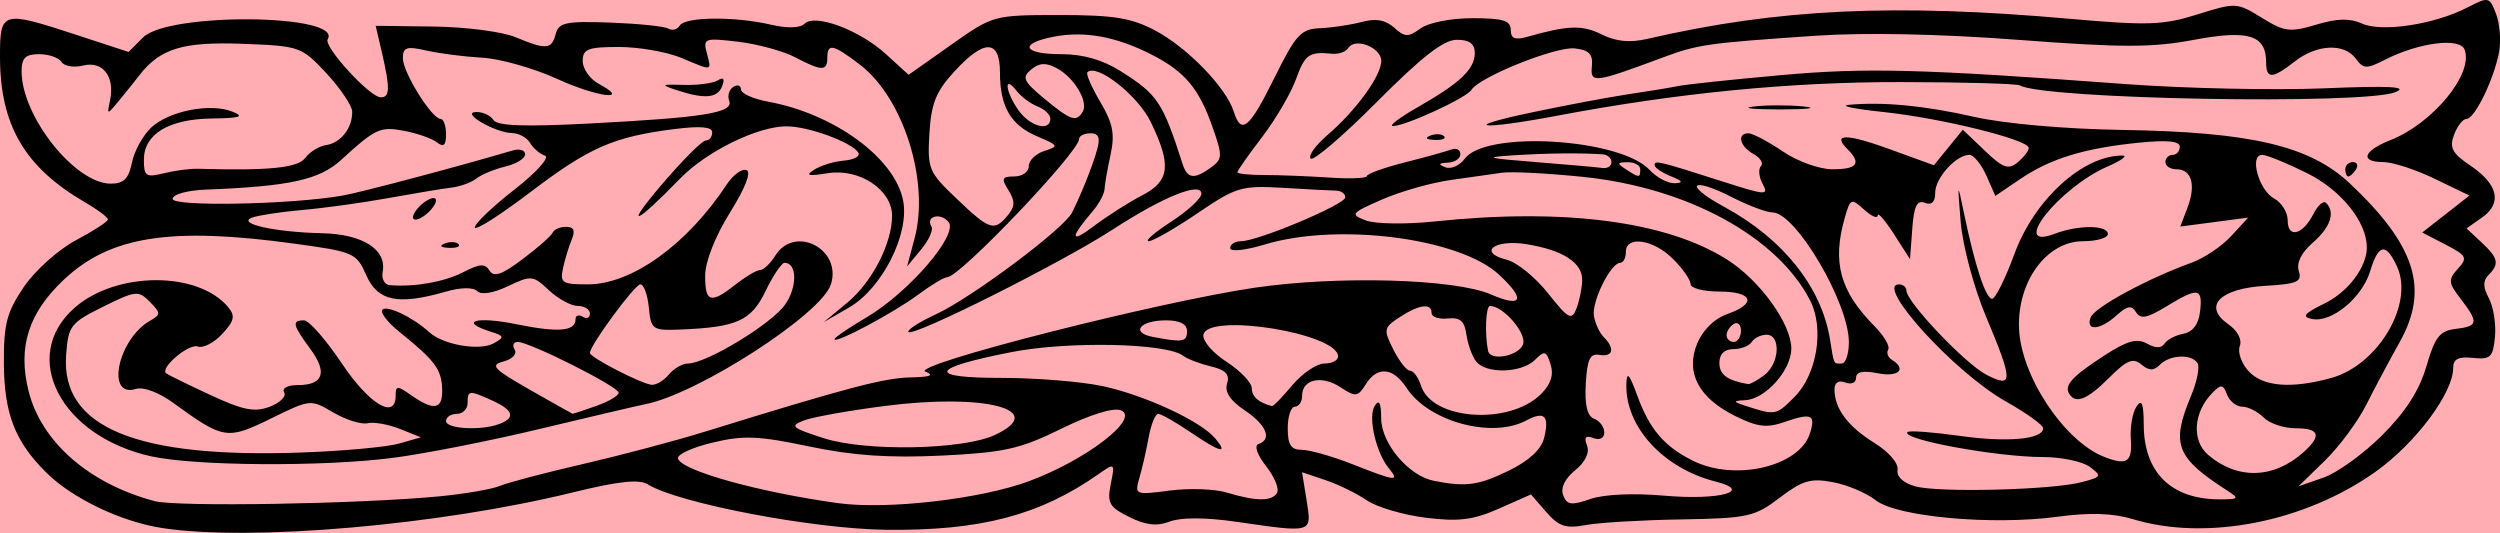
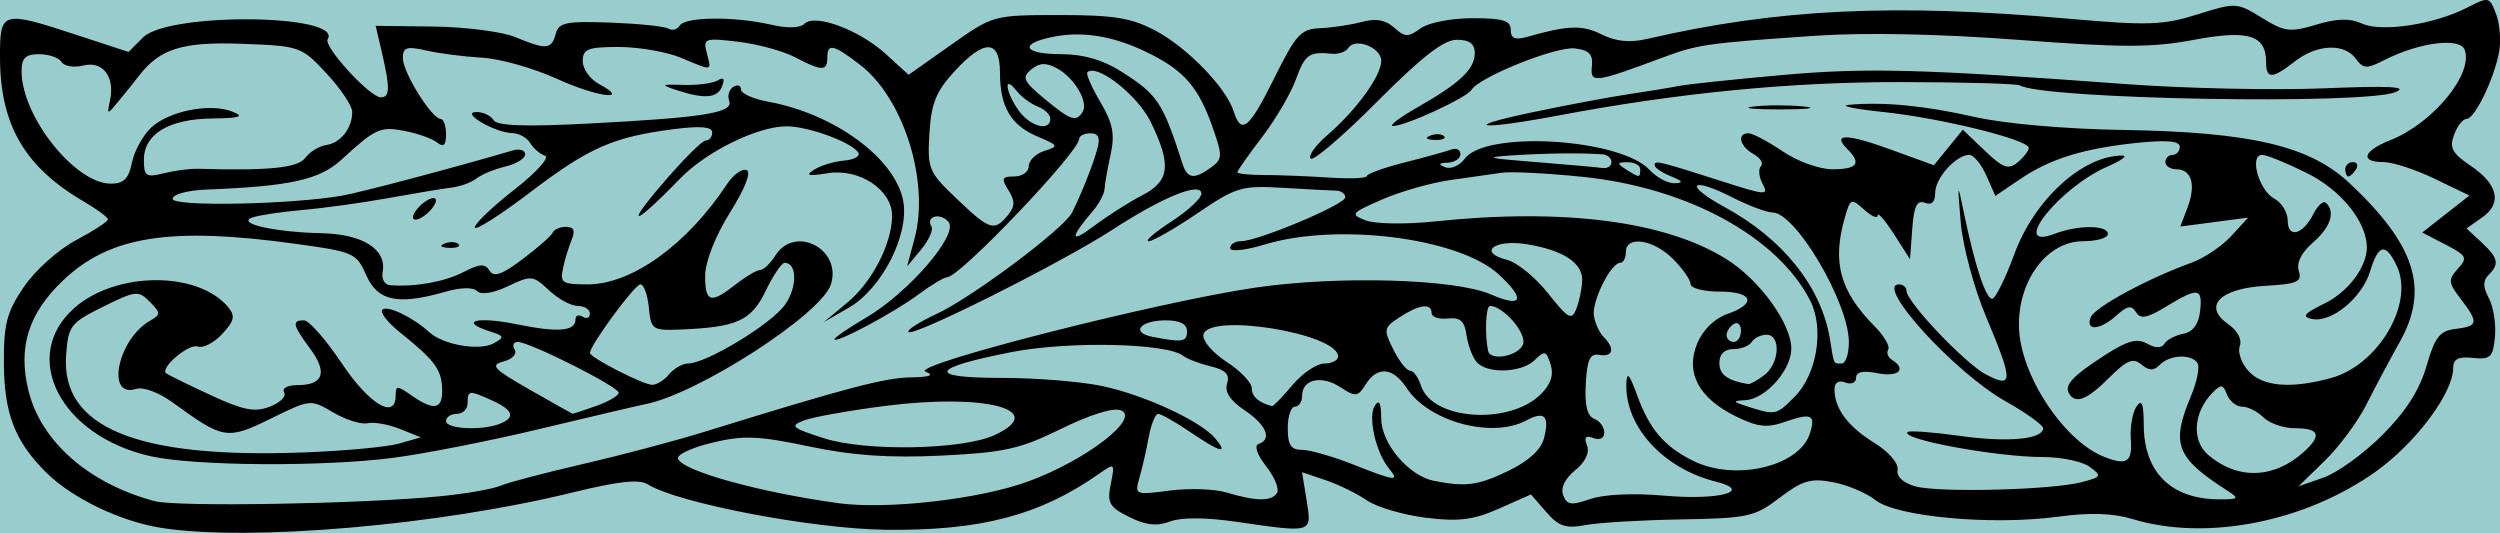
<svg xmlns="http://www.w3.org/2000/svg" width="347.51" height="74.067">
  <g>
-     <rect fill="#ffacb3" id="canvas_background" height="76.067" width="349.51" y="-1" x="-1" />
+     <rect fill="#99CCCC" id="canvas_background" height="76.067" width="349.51" y="-1" x="-1" />
  </g>
  <g>
    <g id="layer1">
      <path fill="#000000" d="m22.55,73.4c-5.76,-0.88 -12.56,-4.15 -16.18,-7.77c-4.31,-4.31 -5.78,-8.13 -5.83,-15.1c-0.03,-5.51 0.39,-7.12 2.77,-10.64c1.56,-2.3 4.79,-5.19 7.25,-6.5c2.44,-1.29 4.44,-2.59 4.44,-2.89c0,-0.29 -1.46,-1.39 -3.25,-2.42c-8.33,-4.85 -11.75,-10.72 -11.75,-20.2c0,-6.37 0.24,-6.44 10.72,-3l7.15,2.34l2.02,-2.02c3.52,-3.52 27.84,-3.27 25.66,0.26c-0.62,0.99 5.86,8.07 7.38,8.07c1.28,0 1.31,-1.26 0.16,-6.22l-0.87,-3.72l8.09,0.1c4.44,0.06 9.55,0.72 11.35,1.48c4.28,1.78 5.01,1.72 5.59,-0.46c0.41,-1.58 1.42,-1.79 7.6,-1.57c3.92,0.15 7.55,0.52 8.07,0.84s1.23,0.13 1.57,-0.43c0.76,-1.23 7.63,-1.29 12.68,-0.12c2.27,0.53 4.05,0.48 4.66,-0.13c1.45,-1.45 7.66,0.87 11.35,4.25l3.12,2.85l5.88,-4.15c5.86,-4.14 5.9,-4.15 15.1,-4.16c7.53,0 9.97,0.39 13.32,2.16c4.43,2.35 9.83,7.91 10.88,11.22c1.06,3.35 2.15,2.45 5.69,-4.69c2.97,-6 3.67,-6.76 6.34,-6.86c1.64,-0.07 4.25,-0.46 5.78,-0.87c1.96,-0.53 3.3,-0.29 4.5,0.79c1.49,1.34 1.96,1.36 3.65,0.12c1.11,-0.81 4.24,-1.43 7.25,-1.43c4.23,0 5.31,0.33 5.31,1.62c0,1.2 0.58,1.45 2.25,0.98c5.69,-1.62 7.67,-1.69 10.36,-0.36c2.02,1.01 3.95,1.2 6.39,0.63c18.15,-4.19 34.33,-4.95 58.77,-2.78c10.78,0.95 12.93,0.88 17.69,-0.62c5.32,-1.67 5.49,-1.66 8.94,0.47c3.15,1.95 3.92,2.05 7.56,0.96c2.92,-0.88 4.69,-0.92 6.38,-0.15c2.73,1.24 10.09,0.12 14.66,-2.25c2.94,-1.51 3.05,-1.49 3.96,0.9c0.52,1.35 0.71,3.72 0.43,5.26c-0.68,3.75 -3.39,9.34 -4.53,9.34c-0.51,0 -1.29,0.99 -1.74,2.21c-0.67,1.8 -0.25,2.58 2.28,4.28c3.85,2.6 4.45,5.23 1.62,7.21l-2.16,1.52l2.07,1.93c2.35,2.2 2.53,3 0.98,4.55c-0.79,0.79 -0.77,1.69 0.06,3.24c0.63,1.19 1.01,3.6 0.84,5.36c-0.27,2.84 -0.62,3.17 -3.06,2.92c-2.03,-0.22 -2.75,0.15 -2.75,1.41c0,3.45 -5.18,10.4 -10.7,14.35c-9.85,7.05 -23.58,9.75 -33.8,6.66c-2.79,-0.85 -5.96,-0.95 -10.5,-0.34c-9.08,1.22 -22.33,0.02 -25.28,-2.3c-1.28,-1.01 -3.96,-2.14 -5.96,-2.51c-3.05,-0.58 -4.23,-0.23 -7.37,2.16c-3.48,2.66 -4.41,2.86 -13.7,3.02c-5.48,0.09 -11.47,0.44 -13.3,0.79c-2.74,0.51 -3.71,0.19 -5.46,-1.82l-2.12,-2.44l-4.45,1.97c-3.57,1.58 -5.58,1.83 -10.15,1.27c-3.14,-0.39 -6.83,-1.47 -8.21,-2.42c-1.37,-0.94 -3.96,-2.21 -5.75,-2.81l-3.26,-1.1l0.64,3.94c0.72,4.56 0.93,4.5 -9.84,2.94c-4.23,-0.61 -7.63,-0.62 -9.19,-0.02c-1.8,0.68 -3.35,0.51 -5.64,-0.64c-2.77,-1.38 -3.09,-1.94 -2.56,-4.57c0.59,-2.94 0.56,-2.97 -1.65,-1.42c-8.23,5.78 -16.45,7.93 -29.66,7.77c-10.18,-0.13 -28.86,-3.7 -33.06,-6.32c-1.19,-0.74 -4.08,-0.43 -10.42,1.13c-18.5,4.55 -44.78,6.83 -57.06,4.95zm38.45,-4.4c3.58,-0.34 7.4,-1 8.5,-1.46c1.1,-0.47 6.28,-1.83 11.5,-3.03c5.23,-1.21 12.88,-3.23 17,-4.51c19.68,-6.09 24.91,-7.47 28.56,-7.54c2.74,-0.05 3.37,-0.29 2.08,-0.8c-2.26,-0.89 32.4,-9.72 45.86,-11.68c11.59,-1.69 27.76,-1.22 32.75,0.95c4.38,1.9 4.86,0.71 1.11,-2.76c-5.5,-5.1 -22.41,-7.27 -32.61,-4.17c-2.66,0.81 -4.75,1.02 -4.75,0.49s0.67,-0.96 1.49,-0.96c2.36,0 14.51,-5.11 14.51,-6.1c0,-0.49 -0.56,-0.91 -1.25,-0.93c-0.69,-0.01 -4.02,-0.19 -7.4,-0.39c-5.77,-0.34 -6.51,-0.12 -11.89,3.53c-3.15,2.14 -6.21,3.89 -6.79,3.89c-0.59,0 0.82,-1.22 3.13,-2.72s4.2,-3.24 4.2,-3.88c0,-1.73 -5.35,0.43 -12.38,5.01c-6.97,4.53 -27.64,14.91 -28.33,14.21c-0.27,-0.26 1.47,-1.38 3.86,-2.49c4.97,-2.31 17.77,-11.88 18.88,-14.13c1.36,-2.75 2.84,-6.47 3.48,-8.75c0.46,-1.64 0.2,-2.25 -0.94,-2.25c-0.86,0 -1.57,0.36 -1.57,0.79c0,1.8 -16.58,19.19 -18.32,19.21c-0.44,0 -2.24,1.08 -4,2.39c-3.35,2.51 -11.68,6.95 -11.68,6.23c0,-0.23 1.96,-1.57 4.35,-2.97c5.95,-3.49 12.94,-11.59 11.5,-13.33c-1.13,-1.36 -3.25,-0.78 -2.37,0.65c0.28,0.45 -0.37,1.88 -1.44,3.18l-1.95,2.35l1.04,-3.89c2.12,-7.91 -1.54,-19.53 -7.61,-24.16c-3.72,-2.84 -4.52,-3.01 -4.52,-0.95c0,1.89 -0.76,1.88 -4.5,-0.08c-1.65,-0.86 -5.21,-1.83 -7.91,-2.15c-4.65,-0.55 -4.88,-0.47 -4.34,1.58c0.67,2.56 0.88,2.52 -3.59,0.65c-1.98,-0.82 -5.86,-1.5 -8.63,-1.5c-4.33,0 -5.03,0.28 -5.03,1.97c0,1.08 1.01,2.5 2.25,3.17c4.57,2.44 -0.2,1.86 -5.87,-0.73c-3.24,-1.47 -7.9,-2.79 -10.38,-2.92c-2.47,-0.14 -5.96,-0.59 -7.75,-1c-2.74,-0.62 -3.25,-0.45 -3.25,1.08c0,1.96 4.02,8.42 5.25,8.43c0.41,0 0.75,0.96 0.75,2.13c0,1.55 -0.33,1.86 -1.25,1.14c-0.69,-0.54 -2.74,-1.27 -4.56,-1.61c-3.34,-0.64 -4.01,-0.33 -8.78,4.05c-3.01,2.75 -7.14,3.66 -18.66,4.11c-2.71,0.1 -4.75,0.66 -4.75,1.3c0,1.1 16.38,0.79 23.54,-0.45c2.49,-0.42 16.23,-4.07 23.71,-6.28c0.96,-0.29 1.75,-0.05 1.75,0.53c0,0.57 -1.24,1.34 -2.75,1.7s-3.32,1.11 -4.02,1.66s-2.27,1.13 -3.5,1.27c-1.23,0.15 -5.15,0.81 -8.73,1.45c-3.57,0.65 -8.97,1.4 -12,1.66c-3.02,0.27 -6.17,0.75 -7,1.07c-2.11,0.83 3.23,2.01 9.75,2.16c5.68,0.12 9.04,2.26 8.44,5.38c-0.18,0.95 0.26,1.78 0.99,1.84c3.47,0.28 7.58,-0.45 10.2,-1.8c2.31,-1.19 3.05,-1.24 3.67,-0.22c0.6,0.96 1.74,0.56 4.62,-1.62c2.11,-1.58 3.98,-3.24 4.16,-3.67c0.19,-0.44 1.02,-0.8 1.86,-0.8c1.07,0 1.3,0.53 0.79,1.75c-0.4,0.97 -0.96,2.77 -1.22,4c-0.44,2.04 -0.11,2.25 3.43,2.25c6.14,0 13.82,-5.53 19.37,-13.94c0.85,-1.29 2.07,-2.17 2.7,-1.95c0.71,0.24 -0.14,2.46 -2.28,5.89c-2.05,3.28 -3.44,6.82 -3.46,8.75c-0.02,3.78 0.76,4.01 4.25,1.25c1.4,-1.1 2.93,-2 3.4,-2s1.41,-0.9 2.1,-2c2.7,-4.32 9.29,-0.91 7.73,4c-1.31,4.14 -18.56,15.27 -25.83,16.66c-1,0.2 -7.53,1.73 -14.5,3.4c-6.97,1.68 -16.27,3.51 -20.67,4.07c-9.75,1.24 -27.38,1.12 -33.5,-0.23c-12.6,-2.79 -18.32,-13.9 -10.63,-20.65c5.79,-5.08 17.17,-5.12 21.36,-0.07c1,1.21 0.84,1.91 -0.85,3.72c-1.14,1.23 -2.67,2.01 -3.39,1.74c-1.22,-0.47 -5.29,2.97 -4.4,3.72c0.23,0.19 2.97,1.54 6.1,2.99c4.59,2.14 6.19,2.46 8.31,1.65c1.44,-0.54 2.34,-1.44 2,-1.99c-0.35,-0.57 0.47,-1.01 1.88,-1.01c3.58,0 4.18,-1.75 1.74,-5.05c-2.45,-3.32 -2.59,-3.95 -0.86,-3.95c0.69,0 3.05,2.69 5.25,5.98c3.82,5.71 7.49,7.9 7.49,4.47c0,-1.41 0.21,-1.41 2.22,0c3.17,2.21 4.36,1.93 4.24,-1c-0.12,-2.69 -1.04,-3.9 -5.96,-7.86c-1.65,-1.33 -2.7,-2.71 -2.35,-3.07c0.67,-0.67 4.26,1.06 6.55,3.15c1.91,1.74 6.99,2.61 8.93,1.52c1.53,-0.85 1.48,-1.02 -0.47,-1.63c-4.47,-1.43 -1.93,-2.15 3.59,-1.03c5.88,1.2 8.25,1 8.25,-0.69c0,-0.53 0.45,-0.68 1,-0.34s1,0.15 1,-0.44c0,-0.58 -0.76,-1.06 -1.68,-1.06c-0.93,0 -2.73,-0.98 -4.01,-2.18c-2.22,-2.08 -2.47,-2.11 -5.69,-0.57c-2.04,0.97 -3.73,1.24 -4.28,0.69c-0.56,-0.56 -2.28,-0.53 -4.37,0.07c-6.65,1.91 -9.46,1.33 -11.04,-2.25c-1.38,-3.13 -1.73,-3.29 -9.93,-4.41c-17.3,-2.38 -25.69,-1.07 -32.14,5.01c-4.91,4.63 -6.41,9.37 -4.89,15.46c1.77,7.09 8.42,12.89 17.53,15.31c3.12,0.82 28.2,0.41 39.5,-0.66zm56.78,-26.93c3.46,-2.87 6.22,-8.24 6.22,-12.09c0,-3.59 -4.54,-6.6 -8.9,-5.91c-2.77,0.45 -3.22,0.33 -1.93,-0.48c0.92,-0.59 2.8,-1.16 4.18,-1.27c1.38,-0.12 2.26,-0.61 1.96,-1.1c-0.9,-1.45 -7.02,-3.69 -10.03,-3.66c-4.02,0.03 -11.09,3.5 -14.72,7.24c-6.31,6.5 -7.86,7.07 -2.68,0.98c2.92,-3.43 5.72,-6.25 6.22,-6.25s0.9,-0.5 0.9,-1.13c0,-0.77 -1.62,-0.92 -5.25,-0.46c-8.48,1.08 -11.8,2.53 -20,8.75c-4.26,3.24 -7.75,5.45 -7.75,4.92s2.48,-2.9 5.51,-5.26c3.05,-2.38 4.95,-4.49 4.25,-4.71c-0.69,-0.22 -1.62,-1.01 -2.06,-1.75c-0.44,-0.75 -1.56,-1.37 -2.5,-1.39c-2.4,-0.05 -7.25,-2.88 -5.01,-2.93c0.93,-0.02 2.01,0.48 2.4,1.11c0.51,0.82 4.29,0.96 13.31,0.49c15.99,-0.83 20.09,-1.49 19.46,-3.15c-0.27,-0.71 -0.01,-1.58 0.57,-1.94c0.59,-0.37 1.07,-0.21 1.07,0.35s1.69,1.32 3.75,1.7c9.24,1.68 17.69,7.88 18.8,13.8c0.87,4.66 -2.95,12.18 -7.55,14.83l-3.5,2.02l3.28,-2.71zm-55.97,-8.22c0.73,-0.29 1.59,-0.25 1.92,0.08s-0.26,0.57 -1.31,0.52c-1.17,-0.04 -1.4,-0.28 -0.61,-0.6zm-3.81,-4.82c0.69,-0.82 1.7,-1.5 2.25,-1.5s0.45,0.67 -0.25,1.5c-0.68,0.83 -1.69,1.5 -2.24,1.5c-0.56,0 -0.45,-0.66 0.24,-1.5zm36,-16.52c-2.22,-0.74 -2.11,-0.81 1.04,-0.71c1.95,0.06 4.08,-0.22 4.74,-0.63c0.8,-0.5 1,-0.23 0.6,0.81c-0.64,1.68 -2.45,1.83 -6.38,0.53zm49.05,54.37c8,-2.97 15.5,-8.76 12.75,-9.85c-1.03,-0.41 -4.3,0.61 -8.28,2.57c-5.74,2.82 -7.88,3.3 -16.64,3.73c-7.32,0.35 -12.33,0 -18.4,-1.27c-7.08,-1.49 -9.14,-1.57 -13.46,-0.53c-2.81,0.67 -4.96,1.67 -4.78,2.22c0.57,1.7 11.27,4.67 22.26,6.19c6.81,0.94 19.81,-0.56 26.55,-3.06zm88.29,2.02c7.69,0.67 12.44,-0.63 7.14,-1.96c-7.27,-1.83 -12.59,-7.63 -12.41,-13.56c0.06,-1.81 0.4,-1.44 1.51,1.59c1.73,4.72 3.74,7.08 7.74,9.07c5.84,2.92 14.81,0.82 16.27,-3.8c0.83,-2.59 0.21,-2.88 -3.41,-1.62c-2.57,0.9 -3.82,0.76 -6.9,-0.75c-5.16,-2.53 -7.04,-6.08 -5.36,-10.13c0.78,-1.88 2.4,-3.47 4.18,-4.09c4.16,-1.45 3.58,-3.12 -1.1,-3.12c-2.2,0 -4,-0.47 -4,-1.04c0,-0.58 -1.1,-2.15 -2.45,-3.5c-2.73,-2.73 -6.55,-3.29 -6.55,-0.96c0,0.83 -0.35,1.5 -0.78,1.5c-1.32,0 -3.98,5.38 -3.66,7.38c0.17,1.04 0.78,2.37 1.37,2.95c1.59,1.59 1.3,2.8 -0.6,2.47c-1.31,-0.23 -1.71,0.61 -1.9,4.02c-0.17,2.96 0.2,4.49 1.16,4.86c0.78,0.29 1.41,1.15 1.41,1.9c0,0.8 -0.62,1.12 -1.51,0.78c-1.08,-0.41 -1.34,-0.12 -0.89,1.03c0.39,1.01 -0.24,2.31 -1.66,3.46c-1.42,1.16 -2.04,2.45 -1.65,3.46c0.52,1.36 1.13,1.44 3.76,0.53c1.88,-0.66 6,-0.85 10.29,-0.47zm-53.83,-0.38c0.34,-0.55 -0.34,-2.23 -1.52,-3.72c-1.24,-1.58 -1.68,-2.87 -1.06,-3.08c1.94,-0.64 1.12,-2.65 -1.92,-4.69c-2.01,-1.34 -2.81,-2.56 -2.44,-3.71c0.4,-1.27 -0.2,-1.9 -2.26,-2.39c-1.55,-0.37 -3.27,-1.03 -3.84,-1.47c-2.28,-1.78 -15.96,-2.07 -23.91,-0.51c-11.35,2.23 -11.85,3.58 -1.31,3.58c4.76,0 11.04,0.51 13.95,1.13c5.91,1.25 13.73,4.88 15.74,7.3c1.87,2.25 0.7,1.95 -3.53,-0.93c-2.03,-1.37 -4.02,-2.5 -4.42,-2.5s-0.99,1.47 -1.32,3.25c-0.32,1.79 -0.9,4.33 -1.29,5.65c-0.68,2.36 -0.6,2.39 4.22,1.76c2.69,-0.35 6.25,-0.23 7.9,0.27c4.12,1.24 6.27,1.26 7.01,0.06zm132.13,-0.3c-7.15,-4.58 -7.89,-6.46 -5.11,-13.11c0.85,-2.01 1.27,-4.09 0.94,-4.62c-0.81,-1.32 -3.82,-1.2 -5.23,0.2c-0.87,0.88 -1.5,0.87 -2.59,-0.03c-1.15,-0.96 -2.02,-0.6 -4.46,1.84c-3.06,3.06 -4.66,3.7 -5.56,2.24c-0.73,-1.19 0.41,-2.43 4.94,-5.36c3.12,-2.02 4.48,-2.4 5.87,-1.62c1.2,0.67 2.01,0.67 2.43,0.01c0.35,-0.55 1.53,-1.17 2.63,-1.38c1.32,-0.25 2.11,-1.31 2.32,-3.11c0.38,-3.29 -0.27,-3.38 -4.71,-0.67c-2.66,1.62 -3.57,1.79 -4.19,0.79c-0.63,-1.01 -1.2,-0.92 -2.69,0.42c-2.29,2.08 -4.37,2.25 -3.62,0.3c0.53,-1.4 7.91,-5.4 14.04,-7.61c1.74,-0.63 4.21,-2.29 5.5,-3.7l2.35,-2.56l-4.71,0.62l-4.72,0.62l1.01,-2.65c1.19,-3.15 0.57,-5.31 -1.55,-5.31c-0.84,0 -1.53,-0.45 -1.53,-1s0.45,-1 1,-1s1,-0.51 1,-1.14c0,-0.78 -1.77,-0.95 -5.75,-0.55c-7.57,0.77 -12.25,2.21 -16.45,5.06l-3.44,2.33l-1.26,-2.85c-0.7,-1.56 -1.76,-2.85 -2.35,-2.85c-1.85,0 -4.75,3.21 -4.75,5.27c0,1.29 -0.49,1.76 -1.44,1.39c-1.1,-0.42 -1.52,0.47 -1.75,3.65l-0.31,4.19l-2.24,-3.5c-1.24,-1.92 -2.25,-3.09 -2.25,-2.59c-0.01,0.5 -0.85,0.14 -1.89,-0.8c-1.79,-1.62 -1.92,-1.57 -2.68,1.1c-1.79,6.23 -0.69,10.24 4.18,15.16c1.29,1.31 2.12,2.74 1.85,3.19c-0.28,0.44 -0.04,1.09 0.52,1.43c2.1,1.31 0.9,2.44 -1.99,1.86c-2.03,-0.4 -3,-0.2 -3,0.64c0,0.68 -0.67,0.97 -1.5,0.65c-0.93,-0.36 -1.5,0.01 -1.5,0.96c0,2.66 1.86,5.15 5.51,7.41c2.01,1.24 3.42,2.86 3.26,3.75c-0.17,0.97 0.77,1.84 2.49,2.32c3.29,0.9 19.04,0.5 23.15,-0.6c2.72,-0.72 2.79,-0.86 1.06,-2.12c-1.02,-0.75 -3.94,-1.36 -6.49,-1.36c-6.43,0 -19.84,-2.47 -18.83,-3.47c0.23,-0.24 3.47,0 7.2,0.52c6.68,0.95 11.65,0.5 11.65,-1.06c0,-0.44 -2.36,-2.13 -5.25,-3.76c-7.07,-3.99 -18.22,-16.23 -14.78,-16.23c0.57,0 1.03,0.39 1.03,0.86c0,1.57 8.18,10.19 11.12,11.7c3.75,1.94 3.74,0.95 -0.09,-8.17c-1.64,-3.9 -3.2,-9.73 -3.48,-12.98c-0.47,-5.64 -0.45,-5.7 0.43,-1.41c1.51,7.31 3.04,12 3.93,12c0.45,0 1.83,-2.77 3.07,-6.15c2.77,-7.6 9.47,-13.74 15.02,-13.76c0.83,-0.01 -0.07,0.67 -2,1.51c-6.75,2.91 -13.78,11.79 -7.43,9.38c3.32,-1.27 7.43,-1.25 7.43,0.02c0,0.55 -1.55,1 -3.45,1c-5.02,0 -9.11,5.52 -8.9,12.03c0.2,6.61 6.24,15.75 11.85,17.95c3.17,1.24 3.92,0.73 3.69,-2.48c-0.12,-1.65 0.23,-3.67 0.78,-4.5c0.75,-1.12 1,-0.49 1.02,2.53c0.02,6.61 3.81,10.34 10.51,10.35c2.7,0.01 2.81,-0.12 1.14,-1.19zm-99.95,-2.78c2.83,-1.37 4.53,-2.94 4.94,-4.54c0.78,-3.12 0.07,-3.81 -2.48,-2.45c-4.76,2.55 -13.56,0.16 -16.61,-4.5c-1.9,-2.91 -4.09,-3.1 -5.71,-0.51c-1.09,1.74 -1.39,1.77 -3.5,0.39c-2.62,-1.72 -5.33,-1.12 -5.33,1.17c0,0.84 -0.45,1.53 -1,1.53s-1,1.35 -1,3c0,2.32 0.45,3 1.96,3c1.08,0 4.25,0.9 7.04,2c6.03,2.38 6.61,2.45 5.08,0.6c-1.82,-2.2 -2.96,-7.18 -1.99,-8.71c0.62,-0.97 0.89,-0.45 0.9,1.73c0.01,3.5 3.82,8 7.34,8.69c4.46,0.87 6.15,0.64 10.36,-1.4zm121.47,-4.97c3.25,-3.25 5.15,-6.22 6.13,-9.58c1.18,-4.07 1.84,-4.91 4.06,-5.17c3.14,-0.38 3.22,-0.88 0.69,-4.18c-1.72,-2.24 -1.76,-2.66 -0.39,-4.18c1.4,-1.53 1.24,-1.83 -1.71,-3.36l-3.24,-1.68l3.28,-2.57l3.28,-2.57l-4.81,-2.32c-2.65,-1.28 -5.86,-2.33 -7.14,-2.33c-3.32,0 -2.84,-1.54 0.94,-3.04c5.94,-2.34 11.62,-9.26 10.34,-12.59c-0.66,-1.72 -6.28,-1.01 -11.02,1.38c-2.62,1.34 -3.04,1.32 -4.11,-0.13c-1.59,-2.18 -5.41,-2 -8.46,0.38c-3.14,2.46 -4,2.49 -4,0.13c0,-3.79 -2.45,-4.55 -10.05,-3.12c-5.77,1.09 -9.98,1.09 -24.36,0c-10.94,-0.83 -21.42,-1.04 -28.24,-0.57c-15.25,1.04 -16.3,1.2 -21.35,3.07c-9.38,3.5 -9.97,3.57 -9.72,1.17c0.17,-1.67 -0.38,-2.25 -2.38,-2.48c-2.62,-0.3 -13.27,3.97 -14.38,5.78c-0.69,1.11 -9.21,5.03 -10.9,5.01c-0.61,-0.01 0.91,-1.17 3.38,-2.58c5.95,-3.39 8,-5.33 8,-7.56c0,-1.3 -0.74,-1.85 -2.5,-1.85c-1.82,0 -4.87,2.37 -11.07,8.6c-4.71,4.73 -8.87,8.3 -9.24,7.92c-0.38,-0.38 0.66,-1.84 2.31,-3.26c4,-3.43 7.5,-8.25 7.5,-10.33c0,-1.87 -3.65,-3.29 -4.59,-1.78c-0.32,0.52 -1.33,0.88 -2.25,0.79c-3.19,-0.32 -3.77,0.09 -5.03,3.58c-0.7,1.93 -2.81,5.54 -4.7,8.01s-3.43,4.67 -3.43,4.88c0,0.22 1.69,0.39 3.75,0.39s6.11,0.16 9,0.35c2.89,0.2 5.25,0.1 5.25,-0.2c0,-0.31 2.36,-1.17 5.25,-1.9s5.81,-1.54 6.5,-1.8c0.69,-0.25 1.25,0.04 1.25,0.65s-0.79,1.14 -1.75,1.18c-1.29,0.06 -1.38,0.23 -0.34,0.64c0.78,0.31 1.99,-0.23 2.7,-1.19c2.89,-3.96 21.6,-2.83 25.68,1.55c0.98,1.06 2.56,1.9 3.5,1.86c1.26,-0.05 1.12,-0.3 -0.54,-0.97c-1.24,-0.49 -2.25,-1.19 -2.25,-1.55c0,-0.71 0.51,-0.58 9.73,2.37c5.77,1.84 6.15,1.86 5.28,0.23c-0.52,-0.96 -0.62,-2.07 -0.23,-2.46s-0.08,-1.15 -1.04,-1.68c-1.91,-1.07 -2.35,-2.88 -0.69,-2.88c0.58,0 2.71,1.13 4.74,2.5c2.07,1.41 5.11,2.5 6.94,2.5c3.44,0 4.05,-0.81 2.09,-2.78c-2.22,-2.21 -0.18,-2.21 5.92,0.01l6.08,2.21l2.01,-2.47l2.01,-2.47l3.05,2.91c2.54,2.43 3.29,2.69 4.58,1.62c0.84,-0.7 1.53,-1.6 1.53,-2c0,-1.14 -12.15,-4.14 -20.2,-4.99c-4.02,-0.42 -6.17,-0.87 -4.8,-1c4.8,-0.44 10.55,0.11 17.5,1.69c4.11,0.93 12.57,1.68 20.5,1.8c17.94,0.29 26.06,2.2 31.63,7.43c9.16,8.62 11.07,14.69 6.94,22.05c-1.38,2.47 -3.48,6.4 -4.65,8.73s-3.77,5.83 -5.77,7.78l-3.65,3.55l3.47,-1.21c1.92,-0.66 5.6,-3.33 8.19,-5.92zm-5.16,-36.94c0,-0.55 0.48,-1 1.06,-1s0.78,0.45 0.44,1s-0.82,1 -1.06,1s-0.44,-0.45 -0.44,-1zm-127.19,-4.68c0.73,-0.29 1.59,-0.25 1.92,0.08s-0.26,0.57 -1.31,0.52c-1.17,-0.04 -1.4,-0.28 -0.61,-0.6zm14.19,-3.24c4.68,-0.99 10.68,-2.11 13.34,-2.51c2.66,-0.39 5.81,-0.91 7,-1.15c1.19,-0.23 7.56,-0.91 14.16,-1.5c11.94,-1.07 19.37,-0.88 48,1.24c8.25,0.61 20.63,0.87 27.5,0.59c9.17,-0.38 11.84,-0.24 10,0.52c-4.32,1.8 -48.96,1 -52.23,-0.93c-0.41,-0.24 -7.83,-0.45 -16.5,-0.46c-15.29,-0.03 -30.93,1.49 -47.63,4.64c-11.02,2.08 -13.94,1.72 -3.64,-0.44zm30.73,-0.8c1.77,-0.22 4.92,-0.22 7,-0.01c2.07,0.22 0.62,0.4 -3.23,0.41c-3.85,0 -5.55,-0.18 -3.77,-0.4zm76.52,48c2.52,-2.28 2.17,-3.28 -1.18,-3.28c-1.61,0 -3.6,-0.67 -4.43,-1.5c-0.82,-0.82 -2.15,-1.5 -2.96,-1.5s-1.75,-0.75 -2.11,-1.67c-0.56,-1.46 -0.83,-1.49 -2.04,-0.25c-2.64,2.69 -2.91,6.62 -0.6,8.61c4.09,3.51 9.16,3.35 13.32,-0.41zm-264.75,-1.16l3,-0.86l-2.92,-1.17c-1.61,-0.64 -3.63,-1 -4.5,-0.79c-0.87,0.2 -3,-0.47 -4.75,-1.49c-3.15,-1.86 -3.18,-1.86 -8.69,0.85c-6.08,2.98 -6.58,2.89 -13.56,-2.19c-1.97,-1.44 -4.16,-2.26 -5.17,-1.94c-4.26,1.35 -2.54,-6.93 1.97,-9.49c1.49,-0.85 1.48,-1.06 -0.06,-2.62c-1.57,-1.6 -1.96,-1.56 -6.5,0.69c-4.54,2.26 -4.84,2.64 -5.13,6.76c-0.72,10.02 9.77,14.34 32.81,13.5c5.78,-0.21 11.85,-0.77 13.5,-1.25zm82.75,-1.17c7.59,-3.5 -1.25,-5.85 -15.27,-4.05c-4.9,0.63 -9.93,1.53 -11.19,2c-2.06,0.78 -1.79,1.03 2.71,2.48c5.79,1.87 19.31,1.63 23.75,-0.43zm-68.83,-1.55c2.27,-0.87 1.96,-1.9 -0.97,-3.24c-3.25,-1.48 -3.45,-1.46 -3.45,0.34c0,0.83 -0.67,1.5 -1.5,1.5c-0.82,0 -1.5,0.45 -1.5,1c0,1.1 4.91,1.36 7.42,0.4zm144.79,-4.16c1.37,-1.37 1.79,-2.67 1.33,-4.12c-0.6,-1.89 -0.84,-1.96 -2.18,-0.62c-1.82,1.82 -6.73,1.98 -8.14,0.25c-0.56,-0.68 -1.18,-2.37 -1.38,-3.75c-0.26,-1.91 -0.87,-2.44 -2.59,-2.26c-1.24,0.13 -2.25,-0.2 -2.25,-0.75c0,-1.43 -1.72,-1.21 -4.43,0.56c-2.24,1.47 -2.29,1.71 -0.89,4.5c0.81,1.63 1.85,2.95 2.33,2.95c0.47,0 1.15,0.94 1.52,2.09c1.52,4.79 12.3,5.53 16.68,1.15zm-131.36,1.67c1.73,-0.61 3.15,-1.44 3.15,-1.85c0,-0.83 -12.37,-7.06 -14.04,-7.06c-0.59,0 -0.78,0.48 -0.42,1.07c0.37,0.59 -0.32,1.33 -1.55,1.65c-1.92,0.5 -1.43,1.02 3.65,3.92c3.22,1.84 5.91,3.34 5.96,3.35c0.06,0.01 1.52,-0.48 3.25,-1.08zm166.58,-1.25c3.15,-3.15 4.19,-9.56 2.17,-13.46c-4.58,-8.86 -17.04,-15.64 -31.52,-17.14c-4.97,-0.51 -10.06,-0.77 -11.31,-0.58s-4.45,0.64 -7.11,1.01s-6.94,1.58 -9.5,2.69c-4.39,1.92 -4.52,2.08 -2.31,2.93c1.29,0.5 5.56,0.56 9.5,0.15c18.04,-1.9 32.26,-0.06 40.72,5.29c4.55,2.87 8.93,8.94 8.93,12.37c0,3.01 -3.61,7.05 -6.42,7.18c-1.81,0.09 -1.76,0.21 0.42,0.9c3.77,1.21 3.92,1.18 6.43,-1.34zm-69.78,-1.66c1.39,-1.65 3.39,-3 4.44,-3s1.91,-0.44 1.91,-0.98c0,-3.22 -18.11,-6.14 -18.72,-3.02c-0.16,0.83 1.29,2.52 3.21,3.76c1.93,1.25 3.51,2.9 3.51,3.67c0,1.17 0.98,2.03 2.82,2.49c0.17,0.05 1.45,-1.27 2.83,-2.92zm-86.65,-1.5c0.69,-0.82 1.87,-1.5 2.63,-1.5c2.53,0 11.56,-5.46 13.48,-8.16c1.74,-2.43 1.71,-5.84 -0.05,-5.84c-0.41,0 -1.6,1.77 -2.64,3.93c-2.03,4.16 -3.97,5.03 -11.92,5.35c-3.81,0.15 -4.01,0 -4.31,-3.06c-0.17,-1.77 -0.7,-3.22 -1.18,-3.22c-0.78,0 -7.01,8.48 -7.01,9.53c0,0.63 7.31,4.38 8.63,4.43c0.62,0.02 1.69,-0.63 2.37,-1.46zm152.25,0.11c2.11,-1.6 2.34,-5.61 0.31,-5.61c-0.79,0 -1.72,0.45 -2.06,1s-1.49,1 -2.56,1c-1.25,0 -1.94,0.69 -1.94,1.93c0,1.62 1.12,2.44 4,2.93c0.28,0.04 1.29,-0.52 2.25,-1.25zm78.83,0.39c6.49,-1.81 11.49,-10.26 9.13,-15.45c-1.55,-3.38 -2.59,-3.21 -3.75,0.62c-1.12,3.7 -5.38,7.2 -8.08,6.64c-1.48,-0.31 -1.1,-0.77 1.73,-2.15c3.27,-1.59 5.89,-5.06 5.89,-7.8c0,-3.53 -3.56,-7.96 -8.29,-10.31c-2.81,-1.4 -5.63,-2.55 -6.27,-2.55c-1.82,0 -0.45,4.92 1.68,6.07c1.04,0.55 1.88,1.93 1.88,3.05c0,2.55 2.11,2 3.59,-0.94c0.6,-1.19 1.39,-1.87 1.75,-1.5c1.31,1.3 0.62,3.38 -1.85,5.52c-1.59,1.38 -2.3,2.82 -1.95,3.94c0.48,1.5 -0.2,1.8 -4.64,2.06c-6.35,0.37 -8.74,2.83 -5.18,5.32c1.31,0.91 1.96,2.15 1.62,3.05c-0.32,0.83 0.22,2.39 1.2,3.47c1.96,2.18 5.96,2.51 11.54,0.96zm-67.08,-4.96c0,-5.48 -7.4,-18.04 -10.62,-18.04c-0.8,0 -3.27,-0.92 -5.49,-2.05c-5.92,-3.03 -6.96,-1.84 -1.15,1.31c8.13,4.43 13.44,11.1 14.63,18.35c0.59,3.66 0.46,3.39 1.63,3.39c0.55,0 1,-1.33 1,-2.96zm-45.3,0.31c0.58,-1.51 -2.72,-5.35 -4.59,-5.35c-0.58,0 -0.75,3.94 -0.26,6.25c0.3,1.46 4.22,0.73 4.85,-0.9zm-46.7,-1.85c0,-0.99 -0.99,-1.5 -2.94,-1.5c-3.6,0 -4.95,1.7 -1.82,2.3c4.19,0.8 4.76,0.71 4.76,-0.8zm77,-0.06c0,-0.85 -0.45,-1.28 -1,-0.94s-1,1.05 -1,1.56c0,0.52 0.45,0.94 1,0.94s1,-0.7 1,-1.56zm-22.07,-6.95c0.09,-2.48 -2.62,-4.25 -7.76,-5.08c-4.48,-0.71 -6.8,1.15 -2.71,2.17c1.4,0.35 3.98,2.45 5.73,4.67c2.82,3.55 3.28,3.8 3.93,2.14c0.41,-1.04 0.77,-2.79 0.81,-3.9zm-61.18,-11.86c3.86,-1.99 4.12,-4.2 1.21,-10.2c-1.79,-3.7 -7.52,-8.2 -8.81,-6.91c-0.22,0.22 0.59,2.08 1.8,4.13c1.75,2.95 2.04,4.47 1.43,7.29c-0.43,1.96 -0.81,4.12 -0.84,4.79c-0.03,0.68 -0.76,2.05 -1.61,3.05c-3.25,3.79 -3.2,4.63 0.12,2.12c1.9,-1.43 4.91,-3.35 6.7,-4.27zm-18.68,2.79c1.03,-1.24 1.06,-1.99 0.11,-3.5c-1.03,-1.65 -0.92,-1.92 0.81,-1.92c1.11,0 2.01,-0.64 2.01,-1.43s0.98,-1.74 2.17,-2.12c2.04,-0.65 1.98,-0.76 -0.92,-1.99c-3.73,-1.56 -5.25,-4.13 -5.25,-8.89c0,-4.66 -2.18,-4.71 -6.36,-0.14c-2.53,2.75 -3.2,4.43 -3.45,8.6c-0.29,4.92 -0.1,5.37 3.8,9.07c4.58,4.37 5.21,4.57 7.08,2.32zm-121.73,-7.34c0.32,-1.61 1.53,-3.8 2.68,-4.88c2.49,-2.32 8.22,-3.44 11.29,-2.21c1.72,0.69 1.1,0.9 -2.84,0.95c-6.02,0.08 -9.47,2.16 -9.47,5.74c0,2.29 0.29,2.49 2.75,1.88c1.51,-0.38 3.65,-0.66 4.75,-0.63c9.9,0.29 13.92,-0.12 14.94,-1.52c0.62,-0.83 1.93,-1.64 2.92,-1.78c2.01,-0.3 3.62,-2.36 3.6,-4.63c-0.01,-0.82 -1.61,-3.21 -3.56,-5.31c-3.49,-3.75 -3.69,-3.83 -11.7,-4.13c-8.32,-0.31 -11.46,0.66 -14.37,4.43c-0.64,0.83 -1.91,2.41 -2.82,3.51c-1.65,1.99 -1.65,1.99 -1.21,-0.1c0.69,-3.3 -1.02,-5.5 -3.74,-4.82c-1.29,0.32 -2.64,0.1 -3.01,-0.5c-0.37,-0.59 -1.77,-1.08 -3.11,-1.08c-1.9,0 -2.44,0.53 -2.44,2.38c0,6.27 7.43,15.62 12.41,15.62c1.79,0 2.48,-0.69 2.93,-2.92zm150.01,0.66c1.6,-1.18 1.62,-1.58 0.16,-5.7c-1.88,-5.33 -3.86,-7.67 -8.51,-10.02c-4.85,-2.46 -9.2,-3.26 -13.41,-2.47c-5.04,0.95 -4.47,2.45 0.93,2.45c3.03,0 5.76,0.78 8.27,2.37c5.13,3.24 5.82,4.27 8.59,12.88c0.66,2.08 1.63,2.2 3.97,0.49zm59.65,0.26c0,-0.55 -0.79,-0.99 -1.75,-0.98c-1.49,0.01 -1.53,0.16 -0.25,0.98c1.89,1.22 2,1.22 2,0zm-4,-1c0,-0.55 -0.56,-1.04 -1.25,-1.08c-2.97,-0.21 -7.6,-0.16 -12.25,0.13c-4.35,0.28 -3.97,0.4 3,0.95c4.4,0.35 8.56,0.72 9.25,0.82s1.25,-0.27 1.25,-0.82zm-78,-6.03c0,-0.57 -0.79,-1.32 -1.75,-1.69c-0.96,-0.36 -2.3,-1.36 -2.97,-2.21c-1.79,-2.3 -1.54,0.11 0.28,2.71c1.59,2.28 4.44,3.04 4.44,1.19zm4.49,-0.95c0.85,-1.37 -1.15,-4.76 -3.58,-6.06c-1.52,-0.82 -2.42,-0.77 -3.57,0.17c-1.33,1.11 -1.1,1.62 1.82,4.05c3.67,3.04 4.43,3.3 5.33,1.84z" id="path2480" />
    </g>
  </g>
</svg>
